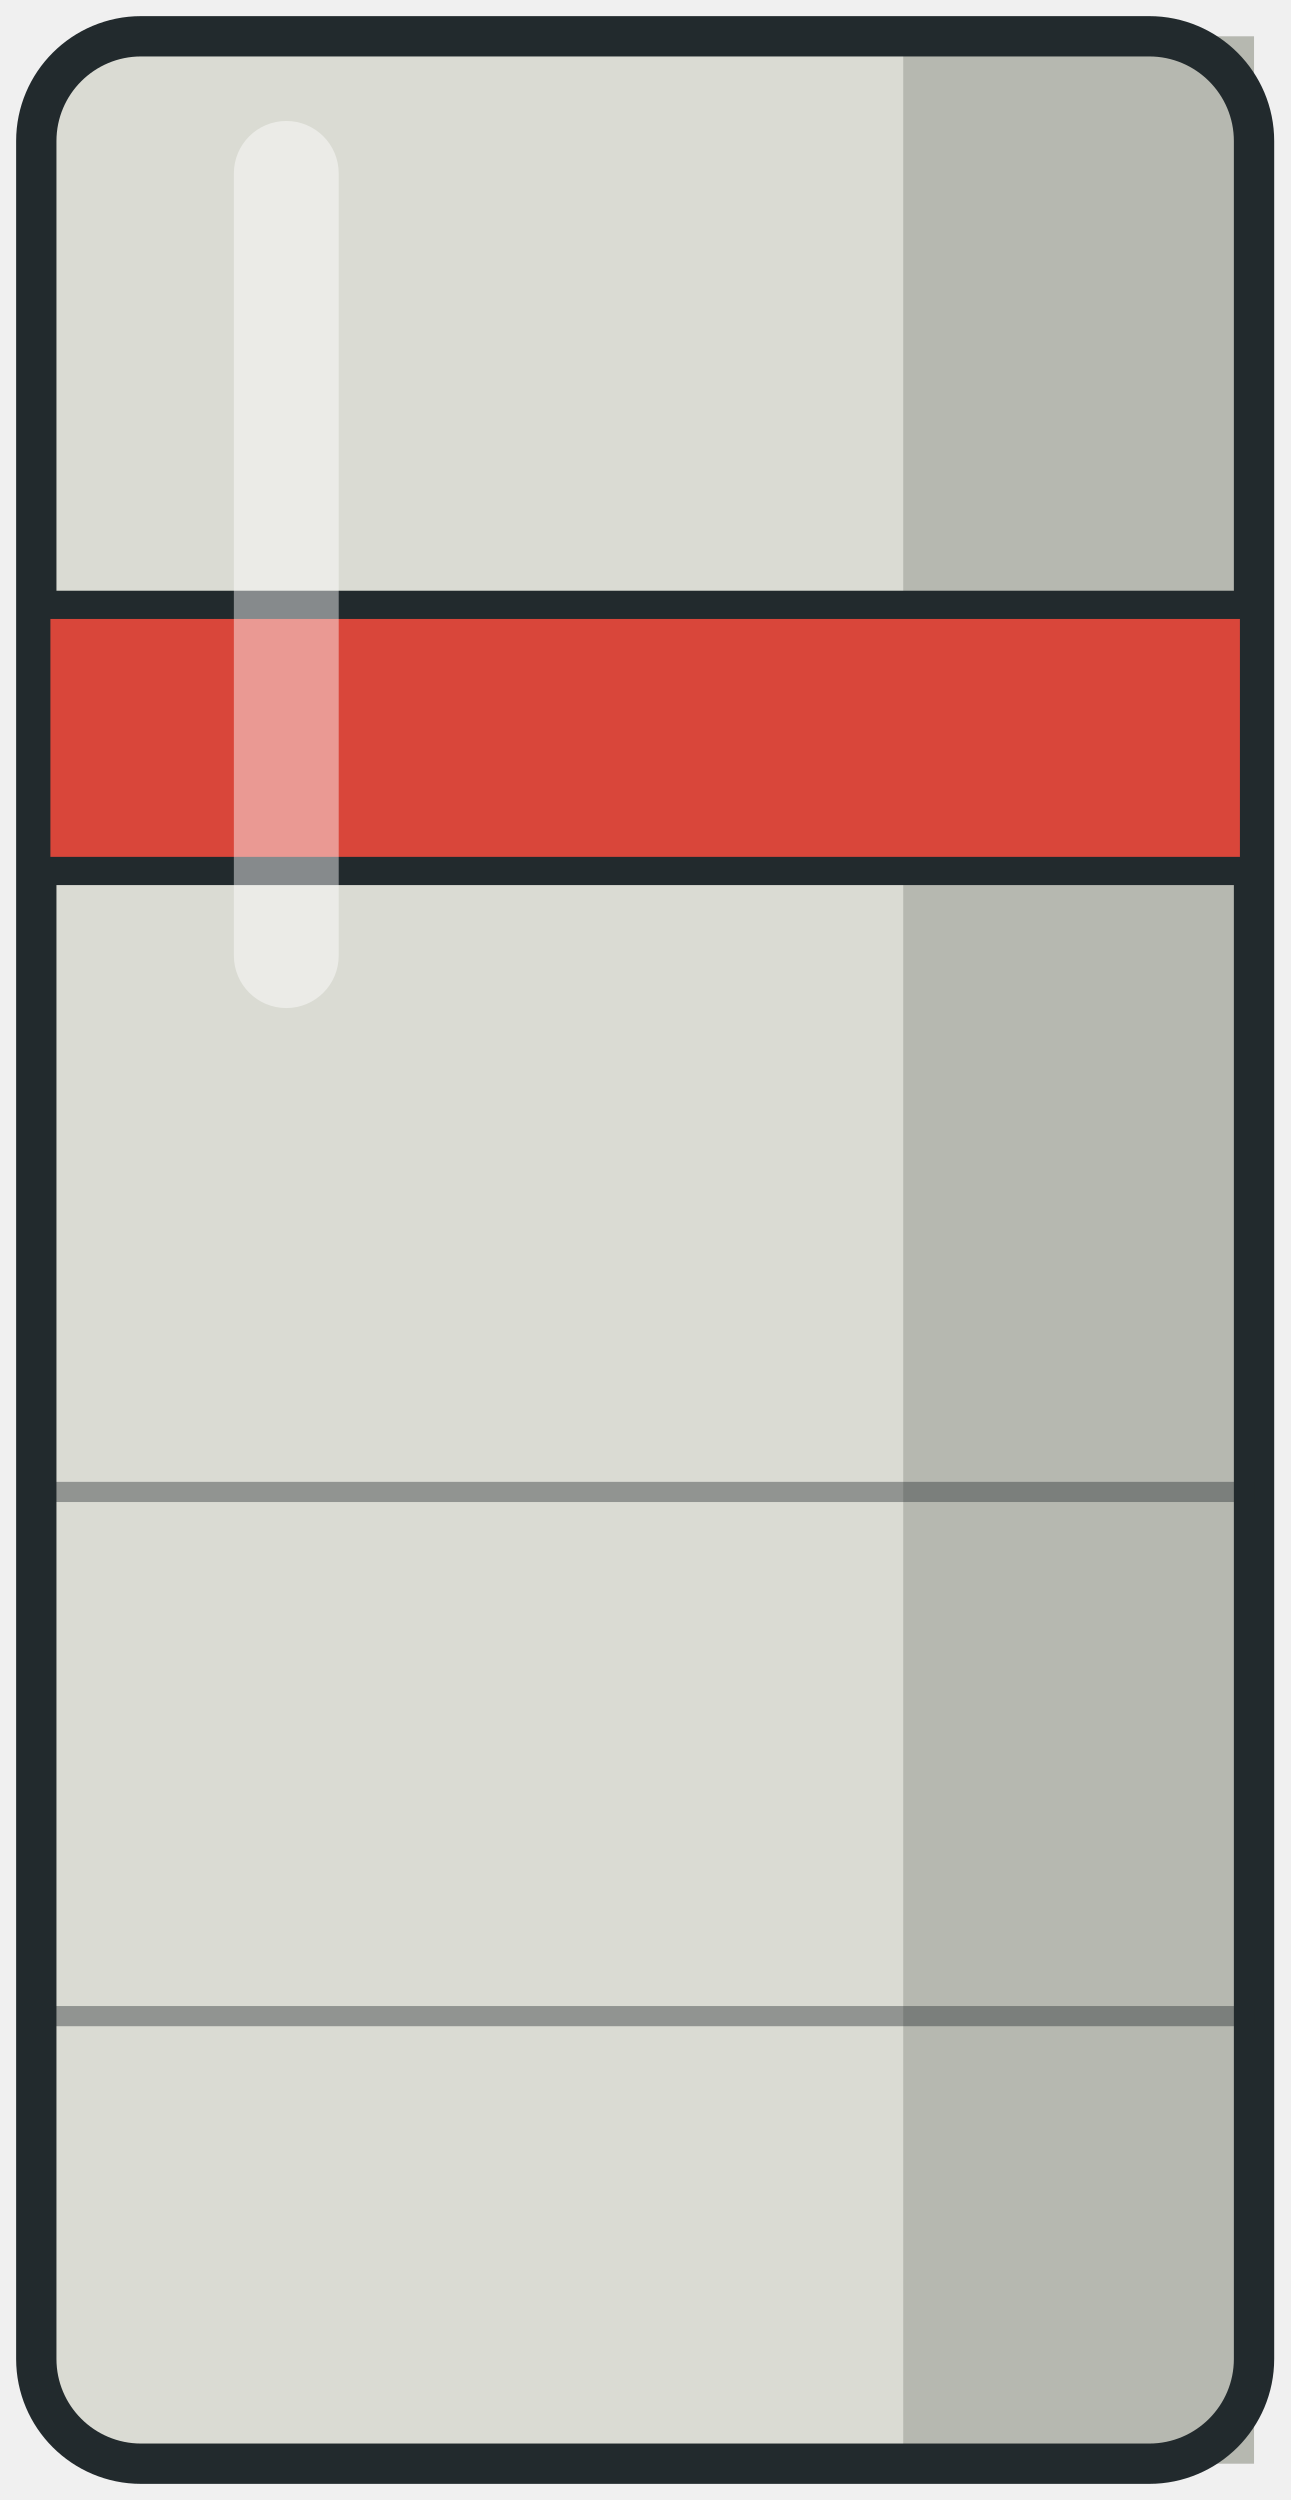
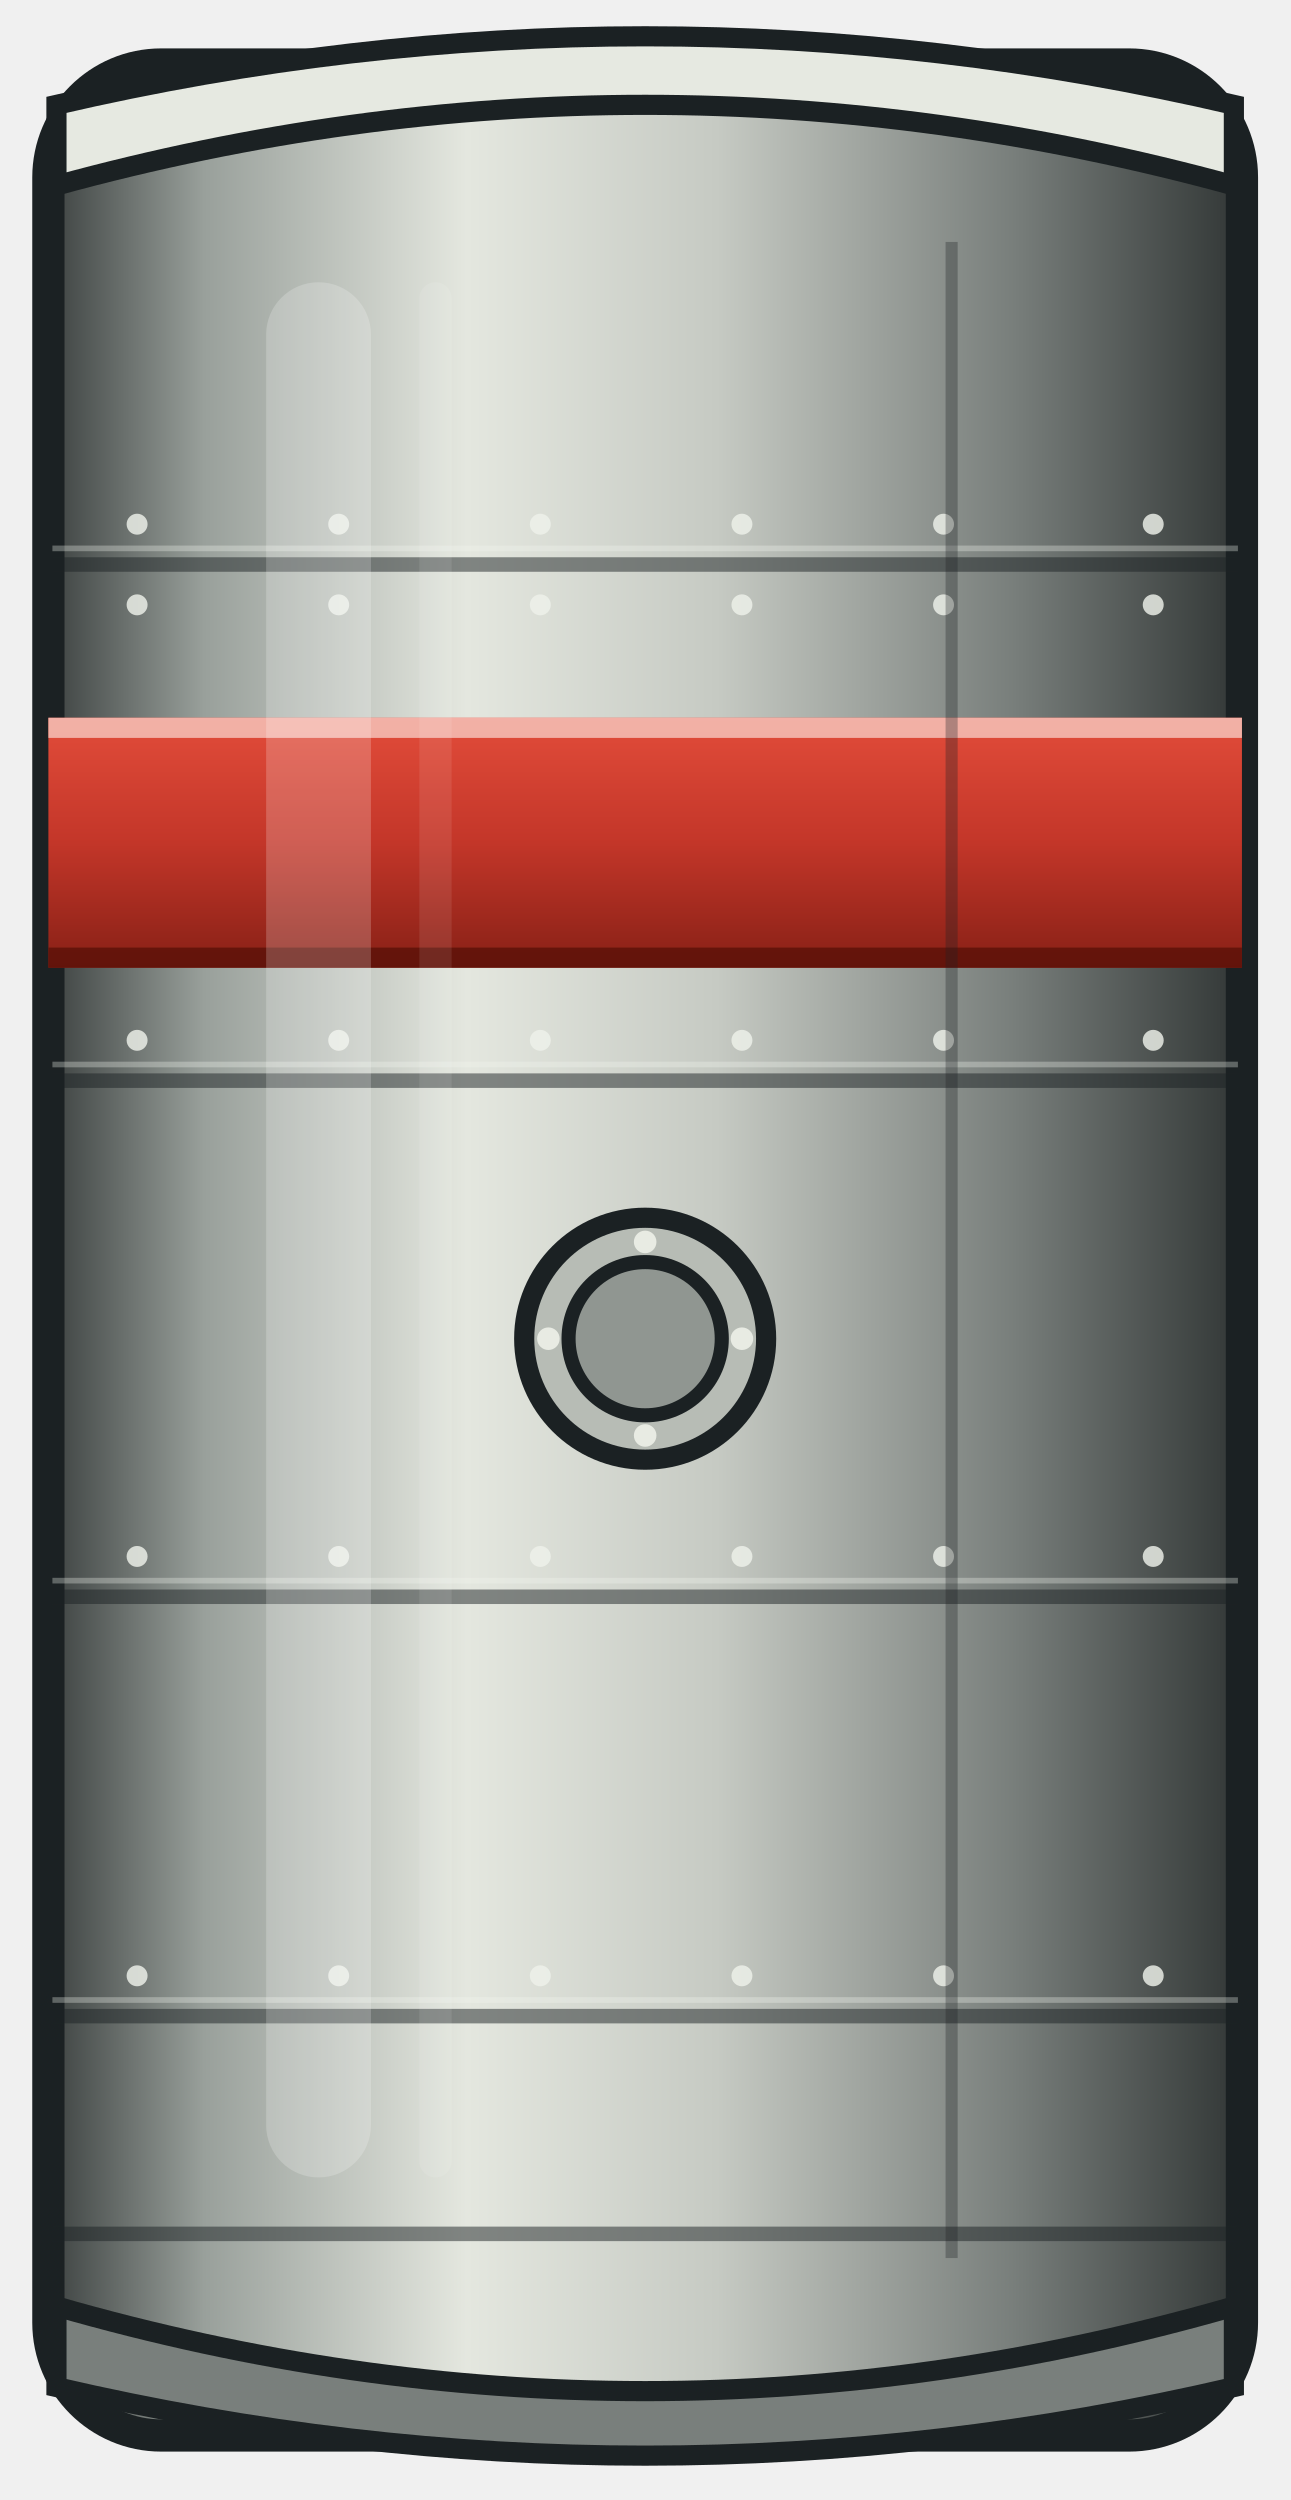
<svg xmlns="http://www.w3.org/2000/svg" width="320" height="620" viewBox="0 0 320 620">
-   <rect x="9" y="9" width="302" height="602" rx="26" fill="#dadbd3" />
-   <path d="M224 9 h87 v602 h-87 z" fill="#b6b8b0" />
-   <rect x="9" y="9" width="302" height="602" rx="26" fill="none" stroke="#222a2d" stroke-width="10" />
-   <rect x="9" y="150" width="302" height="66" fill="#d9463a" />
-   <rect x="9" y="150" width="302" height="66" fill="none" stroke="#222a2d" stroke-width="7" />
-   <line x1="9" y1="370" x2="311" y2="370" stroke="#222a2d" stroke-width="5" opacity="0.4" />
-   <line x1="9" y1="500" x2="311" y2="500" stroke="#222a2d" stroke-width="5" opacity="0.4" />
-   <rect x="58" y="30" width="26" height="220" fill="#ffffff" opacity="0.45" rx="13" />
+   <defs>
+     <linearGradient id="cylL" x1="0" y1="0" x2="1" y2="0">
+       <stop offset="0" stop-color="#3d4241" />
+       <stop offset="0.13" stop-color="#99a09b" />
+       <stop offset="0.35" stop-color="#e4e7df" />
+       <stop offset="0.56" stop-color="#c6cac3" />
+       <stop offset="0.81" stop-color="#787e7b" />
+       <stop offset="1" stop-color="#323736" />
+     </linearGradient>
+     <linearGradient id="bandL" x1="0" y1="0" x2="0" y2="1">
+       <stop offset="0" stop-color="#e24c3a" />
+       <stop offset="0.5" stop-color="#c33629" />
+       <stop offset="1" stop-color="#872016" />
+     </linearGradient>
+   </defs>
+   <rect x="12" y="16" width="296" height="588" rx="28" fill="url(#cylL)" stroke="#1b2123" stroke-width="8" />
+   <path d="M14 46 Q160 6 306 46 L306 26 Q160 -8 14 26 Z" fill="#e6e9e1" stroke="#1b2123" stroke-width="5" />
+   <path d="M14 572 Q160 614 306 572 L306 592 Q160 626 14 592 Z" fill="#797f7c" stroke="#1b2123" stroke-width="5" />
+   <g stroke="#1b2123" stroke-width="3.6" opacity="0.5">
+     <line x1="13" y1="140" x2="307" y2="140" />
+     <line x1="13" y1="268" x2="307" y2="268" />
+     <line x1="13" y1="396" x2="307" y2="396" />
+     <line x1="13" y1="500" x2="307" y2="500" />
+     <line x1="13" y1="554" x2="307" y2="554" />
+   </g>
+   <g stroke="#f3f6ef" stroke-width="1.4" opacity="0.32">
+     <line x1="13" y1="136" x2="307" y2="136" />
+     <line x1="13" y1="264" x2="307" y2="264" />
+     <line x1="13" y1="392" x2="307" y2="392" />
+     <line x1="13" y1="496" x2="307" y2="496" />
+   </g>
+   <g fill="#eef1ea" opacity="0.82">
+     <circle cx="34" cy="130" r="2.6" />
+     <circle cx="84" cy="130" r="2.6" />
+     <circle cx="134" cy="130" r="2.6" />
+     <circle cx="184" cy="130" r="2.6" />
+     <circle cx="234" cy="130" r="2.6" />
+     <circle cx="286" cy="130" r="2.6" />
+     <circle cx="34" cy="150" r="2.6" />
+     <circle cx="84" cy="150" r="2.6" />
+     <circle cx="134" cy="150" r="2.6" />
+     <circle cx="184" cy="150" r="2.6" />
+     <circle cx="234" cy="150" r="2.6" />
+     <circle cx="286" cy="150" r="2.6" />
+     <circle cx="34" cy="258" r="2.6" />
+     <circle cx="84" cy="258" r="2.6" />
+     <circle cx="134" cy="258" r="2.6" />
+     <circle cx="184" cy="258" r="2.6" />
+     <circle cx="234" cy="258" r="2.6" />
+     <circle cx="286" cy="258" r="2.6" />
+     <circle cx="34" cy="386" r="2.6" />
+     <circle cx="84" cy="386" r="2.6" />
+     <circle cx="134" cy="386" r="2.6" />
+     <circle cx="184" cy="386" r="2.6" />
+     <circle cx="234" cy="386" r="2.6" />
+     <circle cx="286" cy="386" r="2.6" />
+     <circle cx="34" cy="490" r="2.6" />
+     <circle cx="84" cy="490" r="2.6" />
+     <circle cx="134" cy="490" r="2.6" />
+     <circle cx="184" cy="490" r="2.6" />
+     <circle cx="234" cy="490" r="2.6" />
+     <circle cx="286" cy="490" r="2.6" />
+   </g>
+   <rect x="12" y="178" width="296" height="62" fill="url(#bandL)" />
+   <rect x="12" y="178" width="296" height="5" fill="#f8d2ca" opacity="0.75" />
+   <rect x="12" y="235" width="296" height="5" fill="#5a1008" opacity="0.8" />
+   <circle cx="160" cy="332" r="30" fill="#b7bcb5" stroke="#1b2123" stroke-width="5" />
+   <circle cx="160" cy="332" r="19" fill="#909691" stroke="#1b2123" stroke-width="3.5" />
+   <g fill="#e8ebe3">
+     <circle cx="160" cy="308" r="2.8" />
+     <circle cx="160" cy="356" r="2.8" />
+     <circle cx="136" cy="332" r="2.8" />
+     <circle cx="184" cy="332" r="2.8" />
+   </g>
+   <line x1="236" y1="60" x2="236" y2="560" stroke="#1b2123" stroke-width="3" opacity="0.32" />
+   <rect x="66" y="70" width="26" height="470" rx="13" fill="#ffffff" opacity="0.20" />
+   <rect x="104" y="70" width="8" height="470" rx="4" fill="#ffffff" opacity="0.09" />
</svg>
